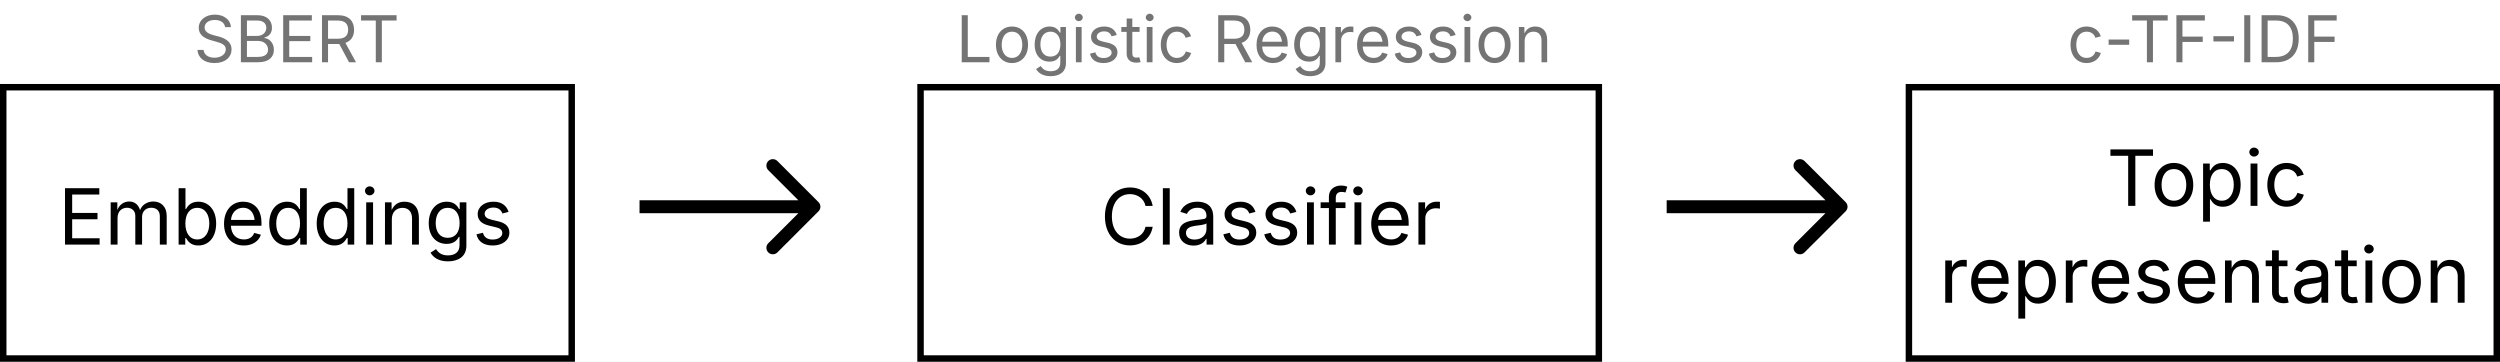
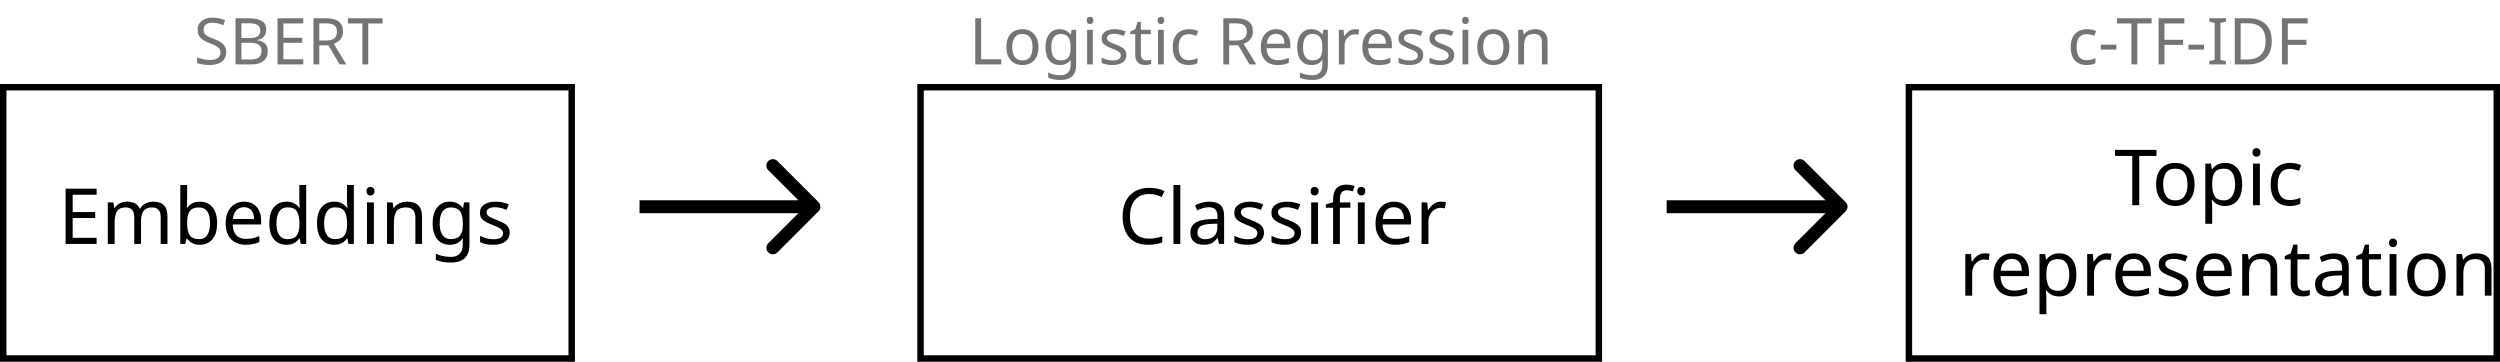
<svg xmlns="http://www.w3.org/2000/svg" width="387" height="56" viewBox="0 0 387 56" fill="none">
  <rect width="387" height="56" fill="white" />
  <rect x="0.5" y="13.5" width="88" height="42" fill="white" stroke="black" />
-   <text fill="#757474" xml:space="preserve" style="white-space: pre" font-family="Inter" font-size="10" letter-spacing="0em">
-     <tspan x="30" y="9.636">SBERT</tspan>
+   <text fill="#757474" xml:space="preserve" style="white-space: pre" font-family="Tahoma" font-size="10" letter-spacing="0em">
+     <tspan x="30" y="9.97">SBERT</tspan>
  </text>
-   <text fill="#757474" xml:space="preserve" style="white-space: pre" font-family="Inter" font-size="10" letter-spacing="0em">
-     <tspan x="148" y="9.636">Logistic Regression</tspan>
+   <text fill="#757474" xml:space="preserve" style="white-space: pre" font-family="Tahoma" font-size="10" letter-spacing="0em">
+     <tspan x="150" y="9.97">Logistic Regression</tspan>
  </text>
-   <text fill="#757474" xml:space="preserve" style="white-space: pre" font-family="Inter" font-size="10" letter-spacing="0em">
-     <tspan x="320" y="9.636">c-TF-IDF</tspan>
+   <text fill="#757474" xml:space="preserve" style="white-space: pre" font-family="Tahoma" font-size="10" letter-spacing="0em">
+     <tspan x="320" y="9.97">c-TF-IDF</tspan>
  </text>
-   <text fill="black" xml:space="preserve" style="white-space: pre" font-family="Inter" font-size="12" letter-spacing="0em">
-     <tspan x="9" y="37.864">Embeddings</tspan>
+   <text fill="black" xml:space="preserve" style="white-space: pre" font-family="Tahoma" font-size="12" letter-spacing="0em">
+     <tspan x="9" y="37.764">Embeddings</tspan>
  </text>
  <rect x="142.5" y="13.5" width="105" height="42" fill="white" stroke="black" />
-   <text fill="black" xml:space="preserve" style="white-space: pre" font-family="Inter" font-size="12" letter-spacing="0em">
-     <tspan x="170.326" y="37.864">Classifier</tspan>
+   <text fill="black" xml:space="preserve" style="white-space: pre" font-family="Tahoma" font-size="12" letter-spacing="0em">
+     <tspan x="173.045" y="37.764">Classifier</tspan>
  </text>
  <path d="M126.707 32.707C127.098 32.317 127.098 31.683 126.707 31.293L120.343 24.929C119.953 24.538 119.319 24.538 118.929 24.929C118.538 25.32 118.538 25.953 118.929 26.343L124.586 32L118.929 37.657C118.538 38.047 118.538 38.681 118.929 39.071C119.319 39.462 119.953 39.462 120.343 39.071L126.707 32.707ZM99 33H126V31H99V33Z" fill="black" />
  <rect x="295.5" y="13.5" width="91" height="42" fill="white" stroke="black" />
-   <text fill="black" xml:space="preserve" style="white-space: pre" font-family="Inter" font-size="12" letter-spacing="0em">
-     <tspan x="326.113" y="31.864">Topic
+   <text fill="black" xml:space="preserve" style="white-space: pre" font-family="Tahoma" font-size="12" letter-spacing="0em">
+     <tspan x="327.279" y="31.764">Topic
</tspan>
-     <tspan x="300.203" y="46.864">representation</tspan>
+     <tspan x="303.215" y="45.764">representation</tspan>
  </text>
  <path d="M285.707 32.707C286.098 32.317 286.098 31.683 285.707 31.293L279.343 24.929C278.953 24.538 278.319 24.538 277.929 24.929C277.538 25.32 277.538 25.953 277.929 26.343L283.586 32L277.929 37.657C277.538 38.047 277.538 38.681 277.929 39.071C278.319 39.462 278.953 39.462 279.343 39.071L285.707 32.707ZM258 33H285V31H258V33Z" fill="black" />
</svg>
